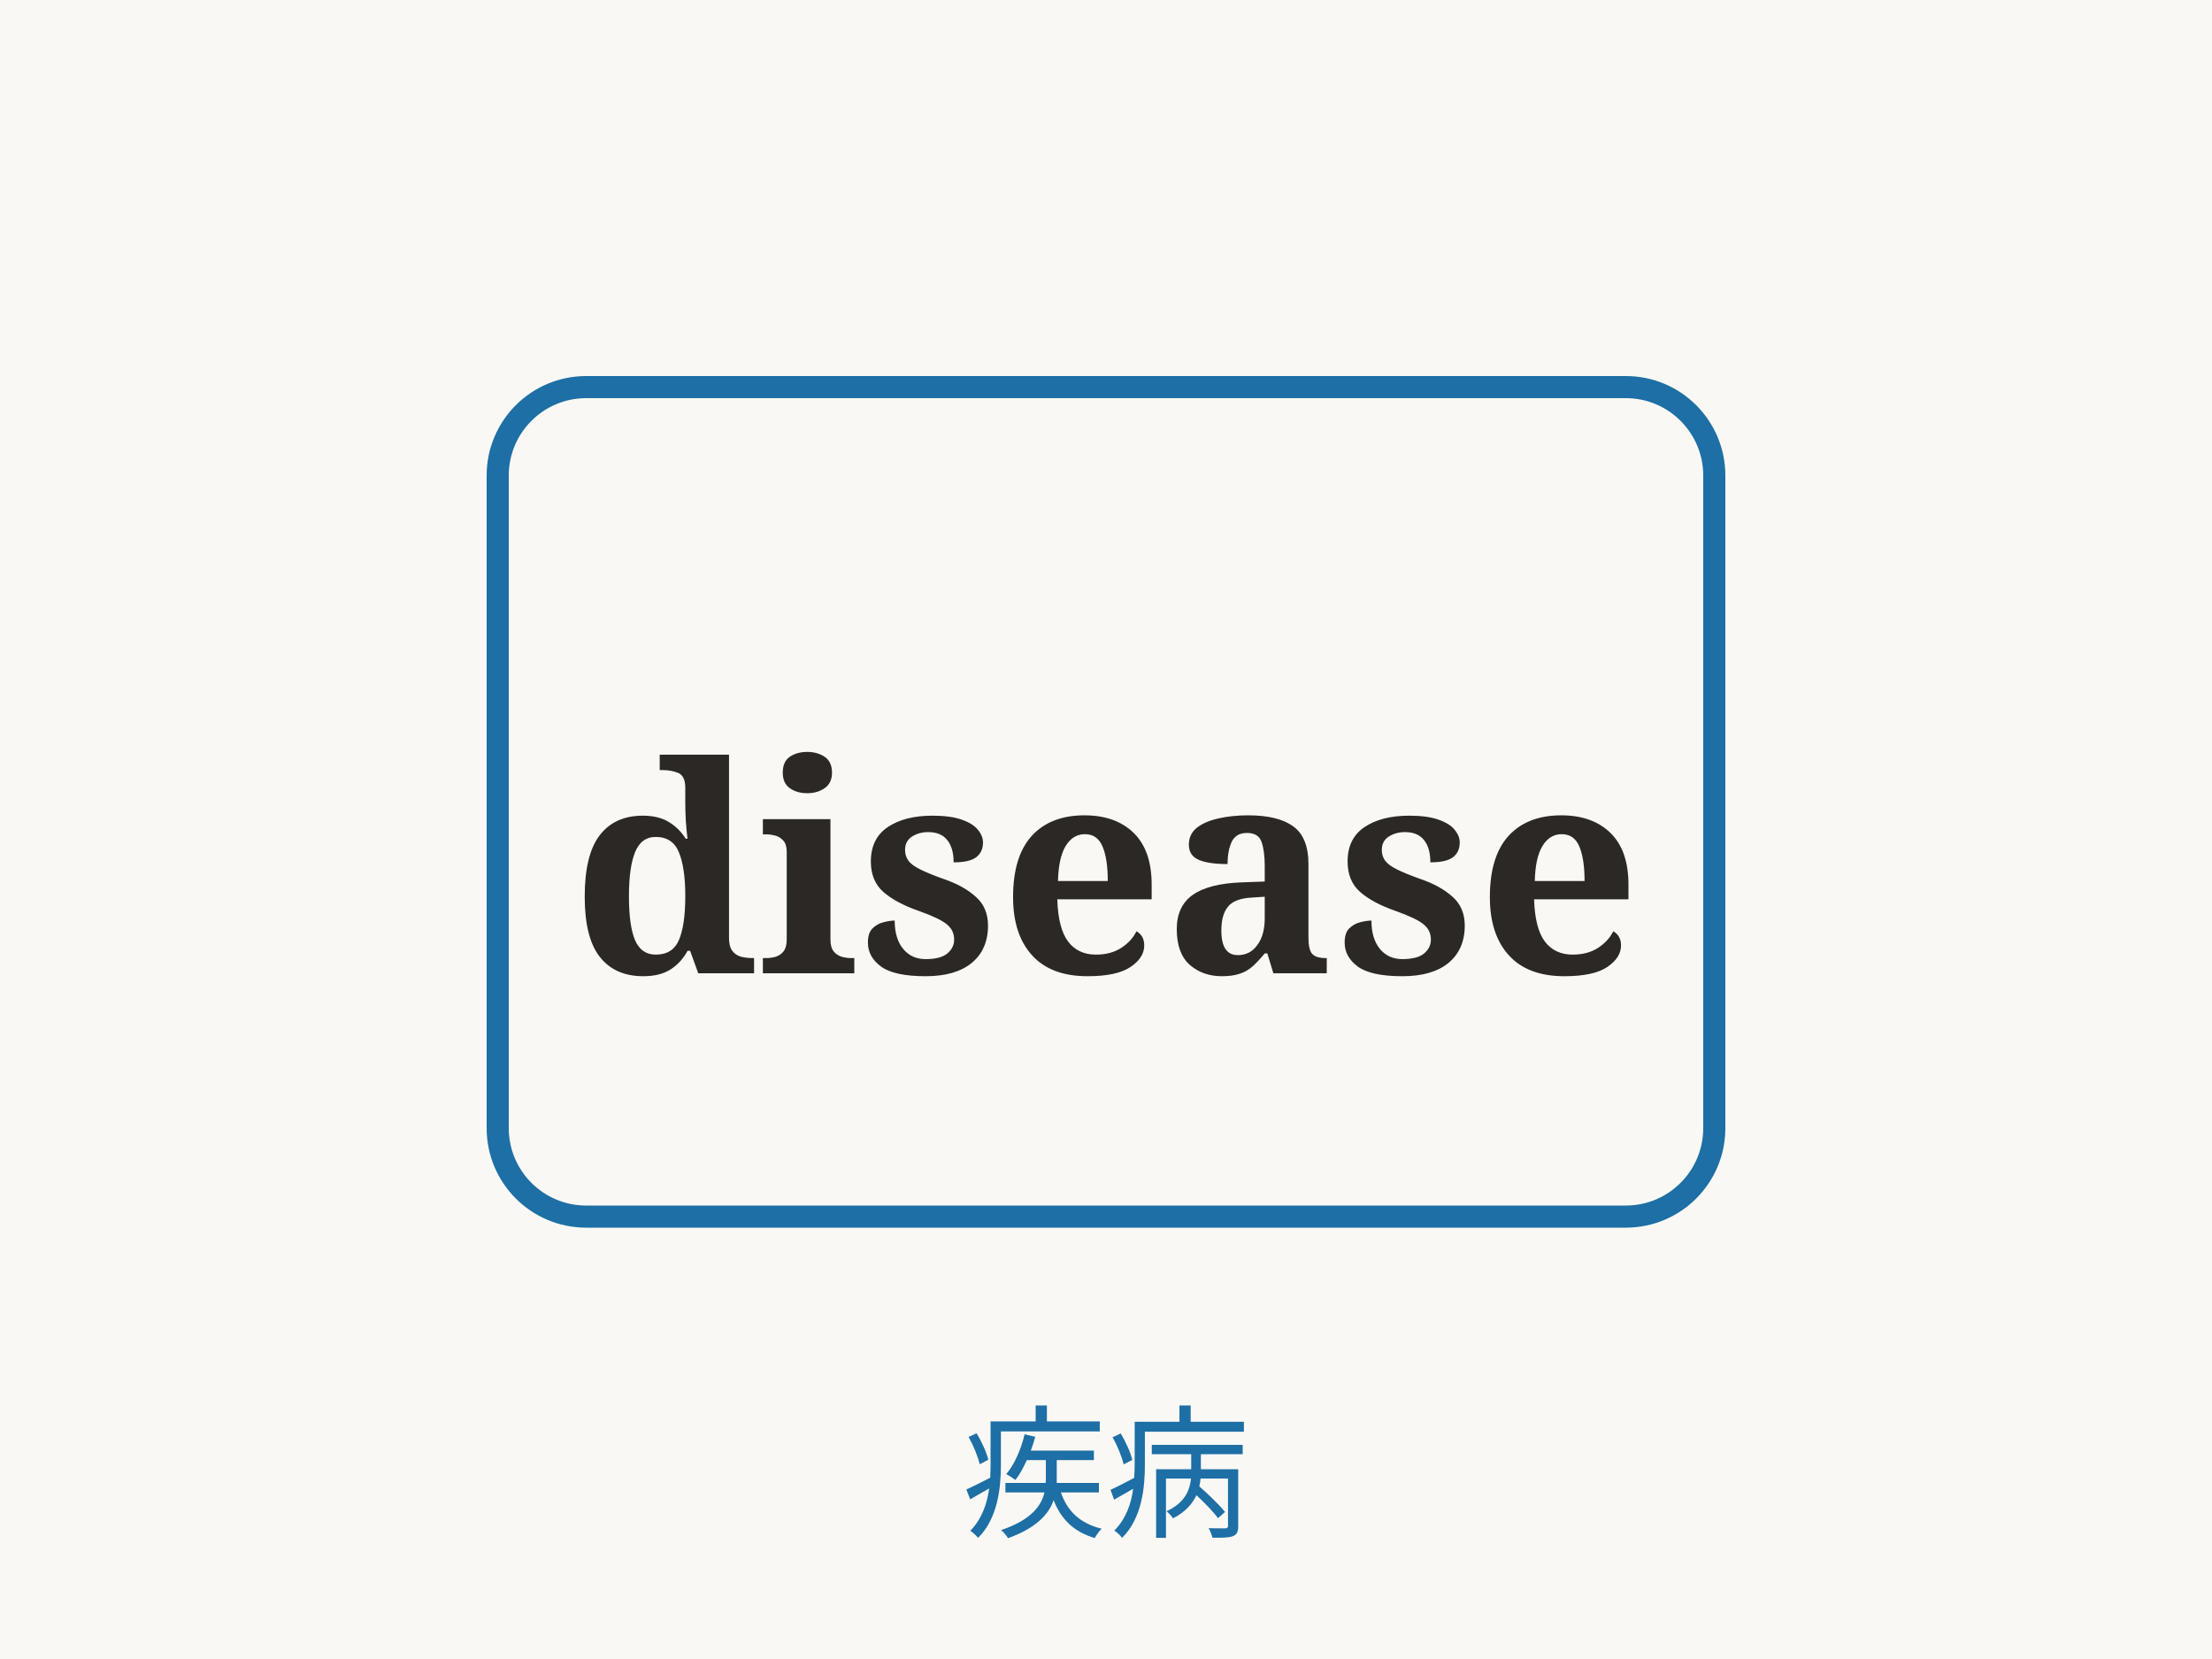
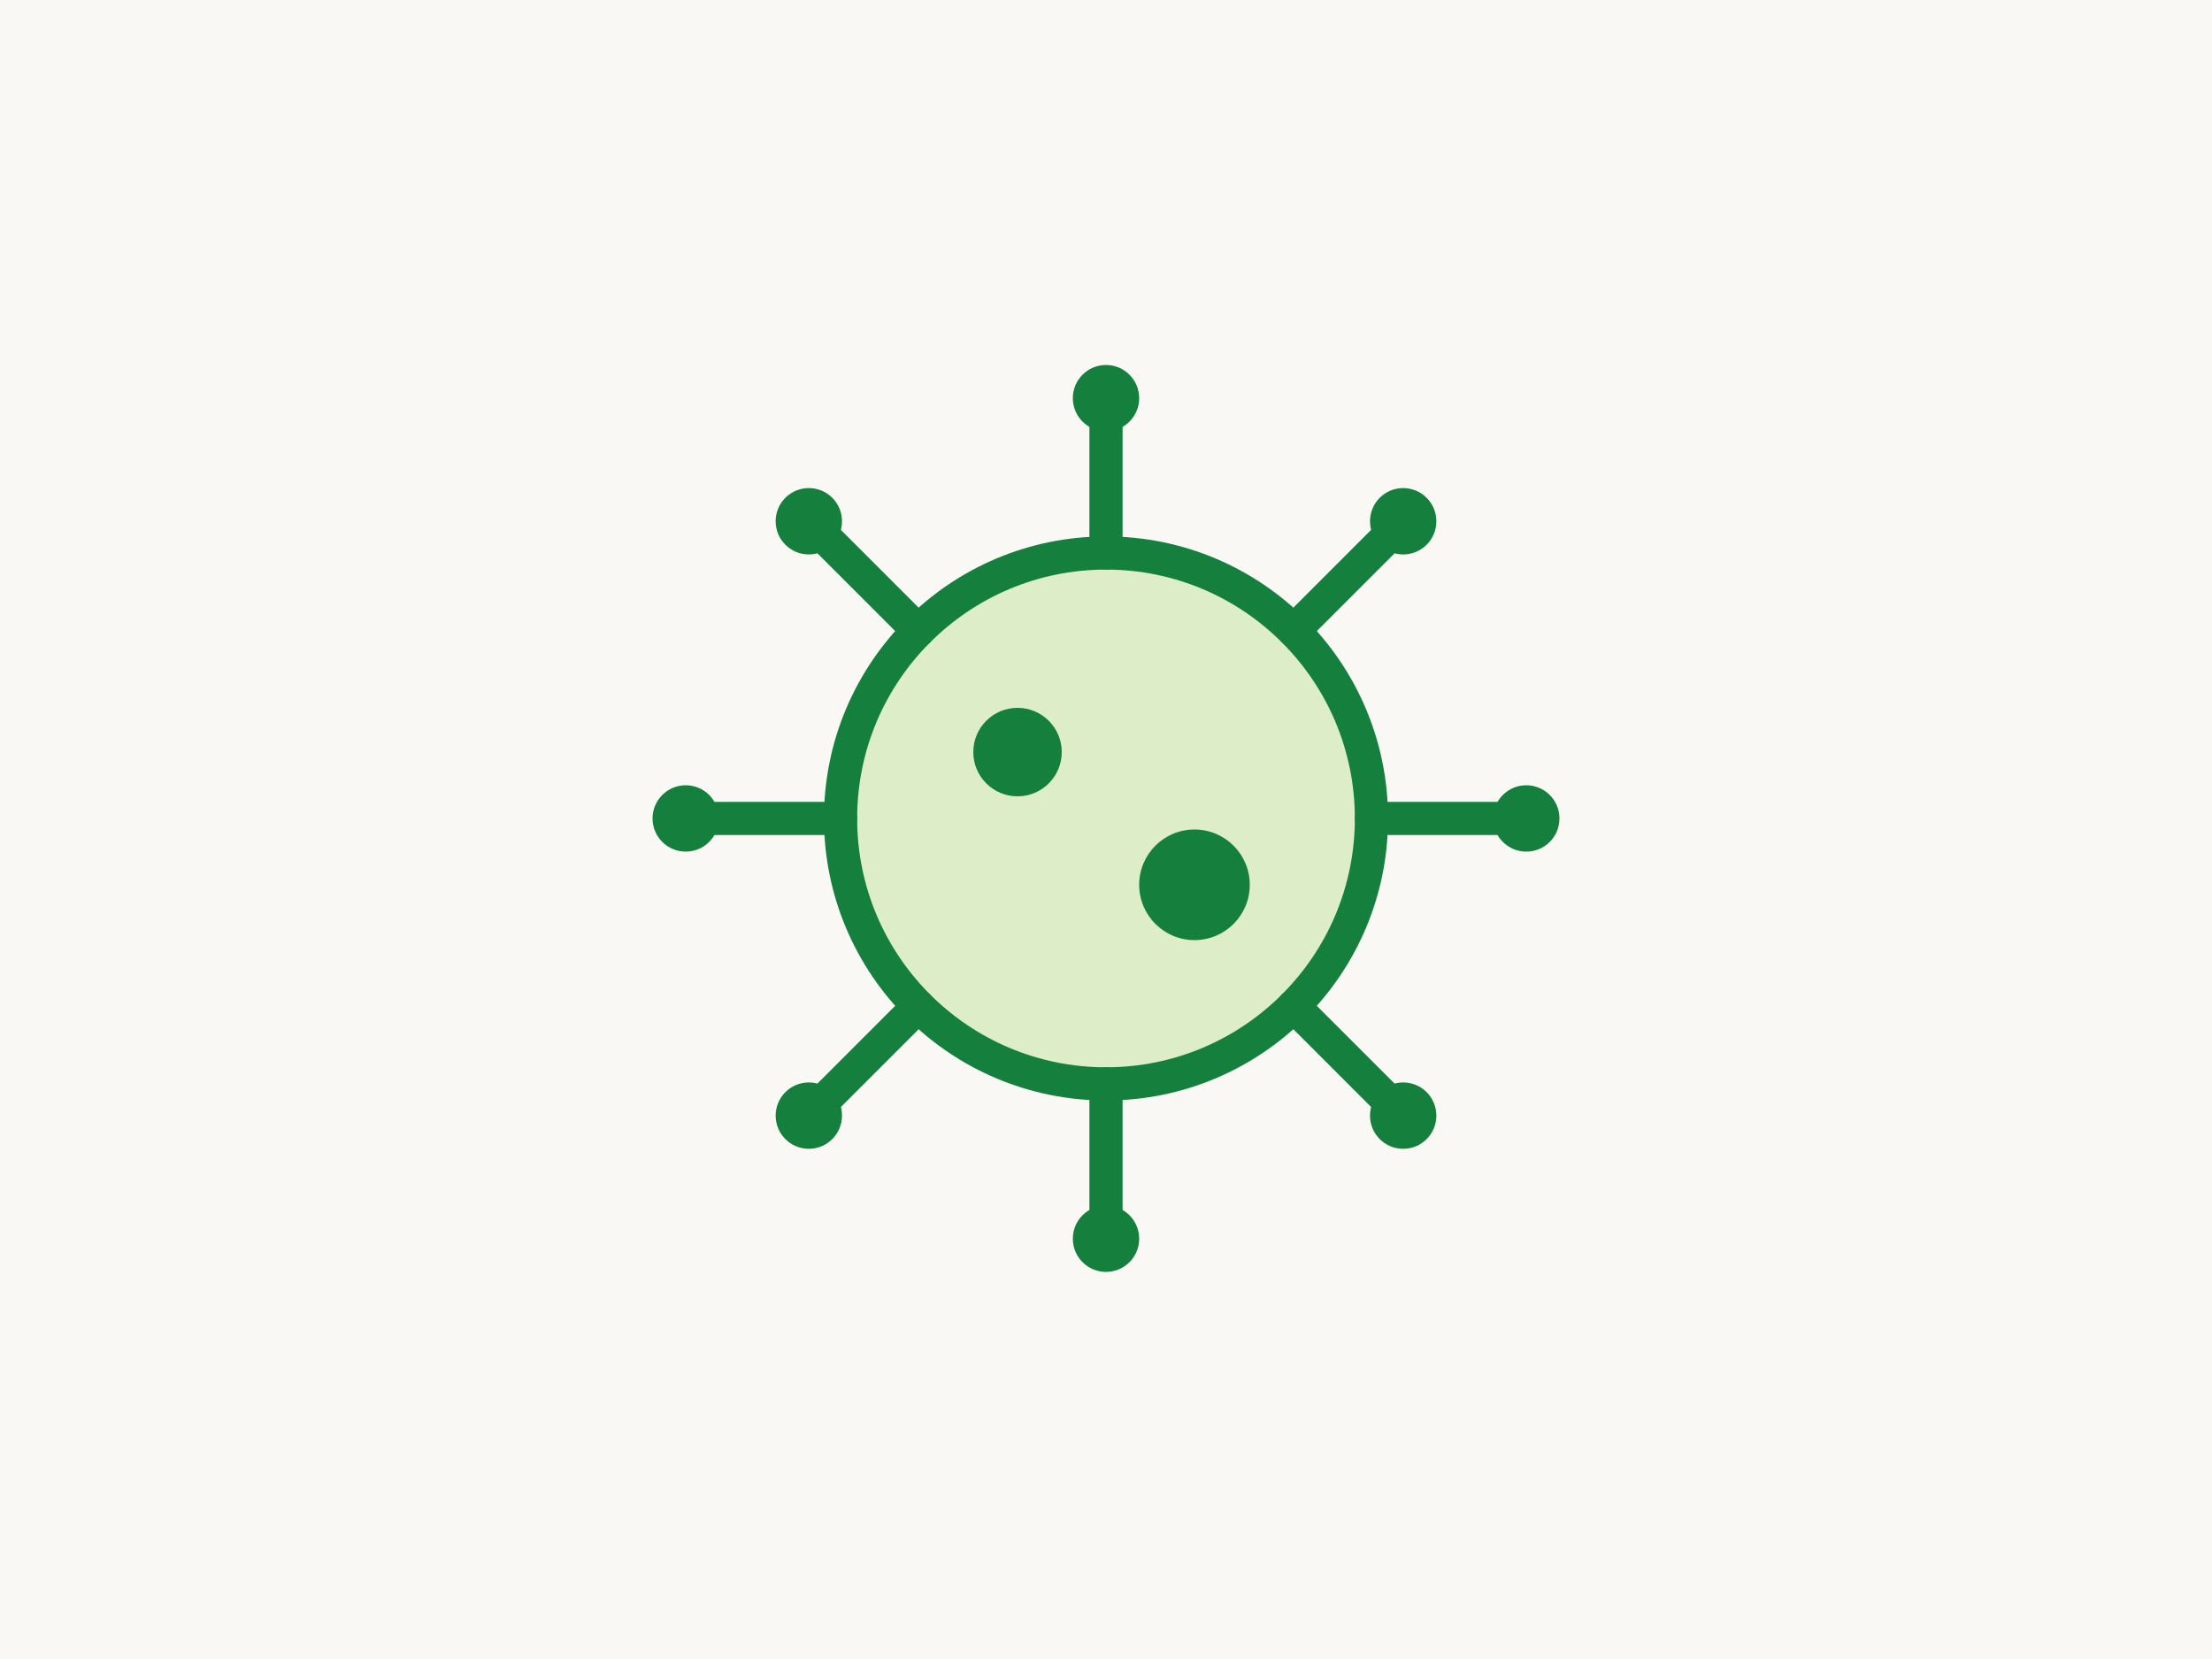
<svg xmlns="http://www.w3.org/2000/svg" viewBox="0 0 200 150">
  <rect width="200" height="150" fill="#faf8f4" />
-   <rect x="45" y="35" width="110" height="75" rx="8" fill="none" stroke="#1d6fa5" stroke-width="2" />
-   <text x="100" y="88" text-anchor="middle" font-size="26" font-weight="600" fill="#2c2825" font-family="Georgia,serif">disease</text>
-   <text x="100" y="138" text-anchor="middle" font-size="13" fill="#1d6fa5" font-family="sans-serif">疾病</text>
+   <circle cx="100" cy="74" r="24" fill="#dcedc8" stroke="#15803d" stroke-width="3" />
+   <line x1="124" y1="74" x2="136" y2="74" stroke="#15803d" stroke-width="3" stroke-linecap="round" />
+   <circle cx="138" cy="74" r="3" fill="#15803d" />
+   <line x1="116.971" y1="90.971" x2="125.456" y2="99.456" stroke="#15803d" stroke-width="3" stroke-linecap="round" />
+   <circle cx="126.87" cy="100.87" r="3" fill="#15803d" />
+   <line x1="100" y1="98" x2="100" y2="110" stroke="#15803d" stroke-width="3" stroke-linecap="round" />
+   <circle cx="100" cy="112" r="3" fill="#15803d" />
+   <line x1="83.029" y1="90.971" x2="74.544" y2="99.456" stroke="#15803d" stroke-width="3" stroke-linecap="round" />
+   <circle cx="73.13" cy="100.87" r="3" fill="#15803d" />
+   <line x1="76" y1="74" x2="64" y2="74" stroke="#15803d" stroke-width="3" stroke-linecap="round" />
+   <circle cx="62" cy="74" r="3" fill="#15803d" />
+   <line x1="83.029" y1="57.029" x2="74.544" y2="48.544" stroke="#15803d" stroke-width="3" stroke-linecap="round" />
+   <circle cx="73.13" cy="47.13" r="3" fill="#15803d" />
+   <line x1="100" y1="50" x2="100" y2="38" stroke="#15803d" stroke-width="3" stroke-linecap="round" />
+   <circle cx="100" cy="36" r="3" fill="#15803d" />
+   <line x1="116.971" y1="57.029" x2="125.456" y2="48.544" stroke="#15803d" stroke-width="3" stroke-linecap="round" />
+   <circle cx="126.87" cy="47.13" r="3" fill="#15803d" />
+   <circle cx="92" cy="68" r="4" fill="#15803d" />
+   <circle cx="108" cy="80" r="5" fill="#15803d" />
</svg>
